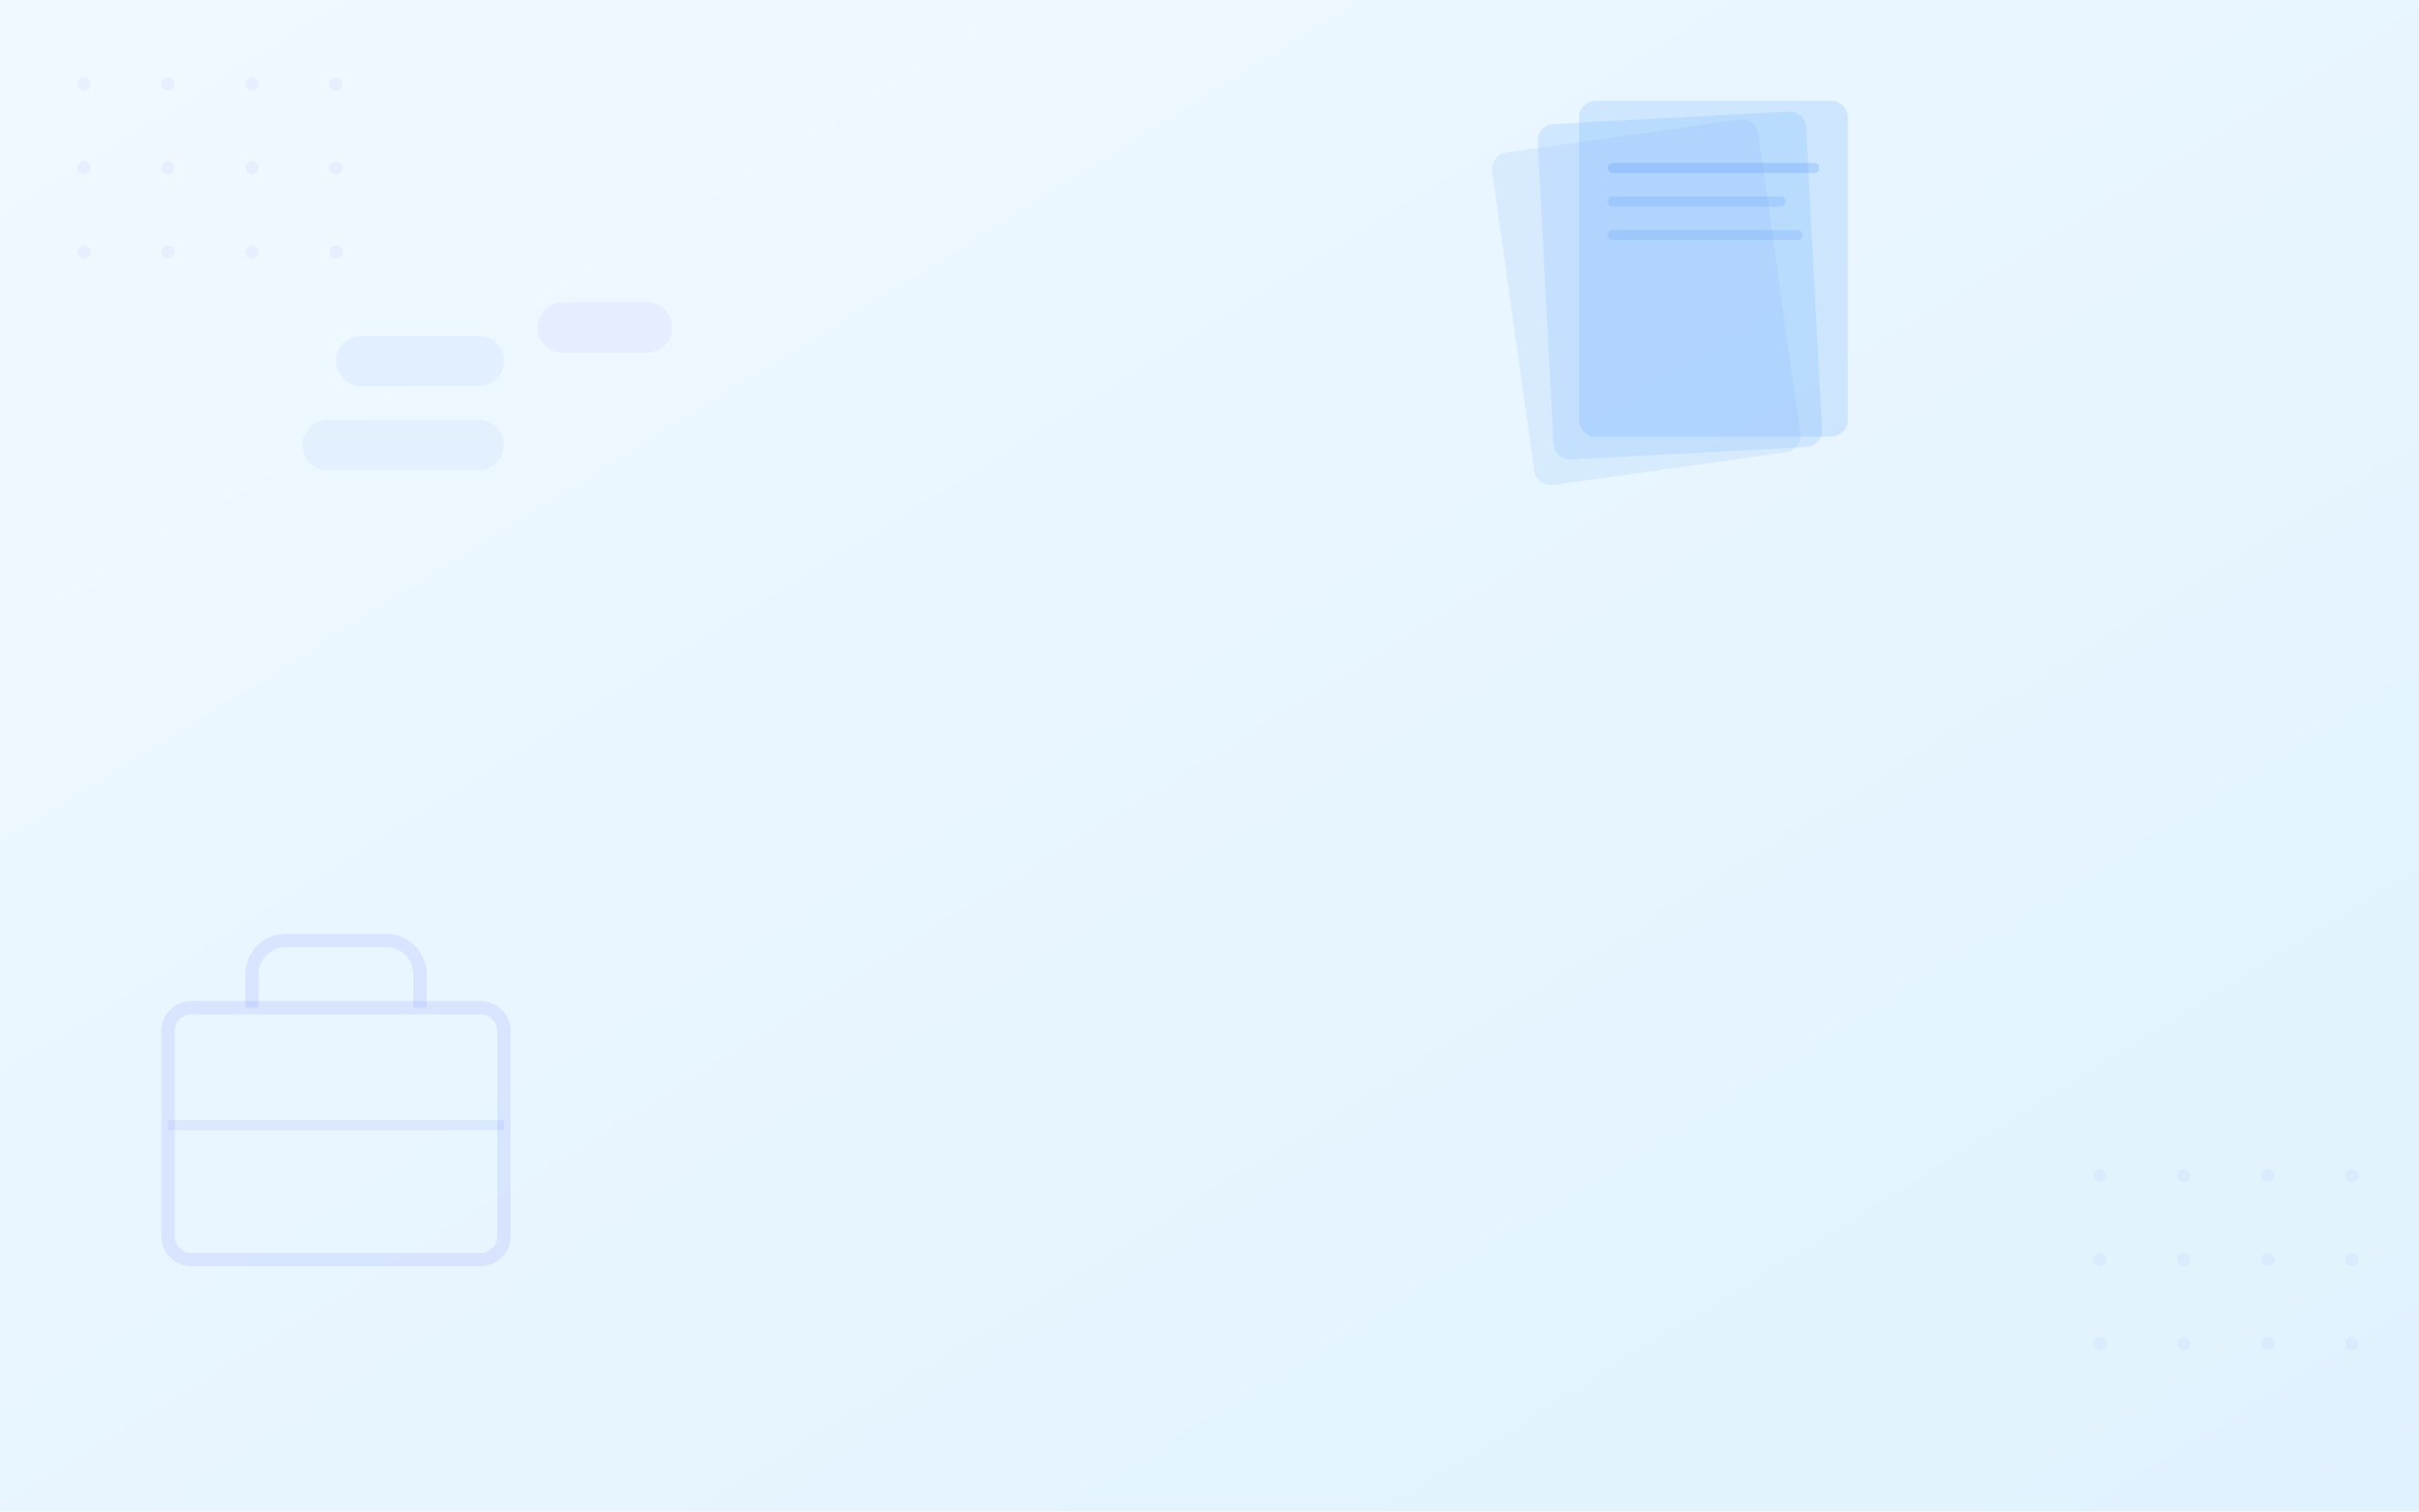
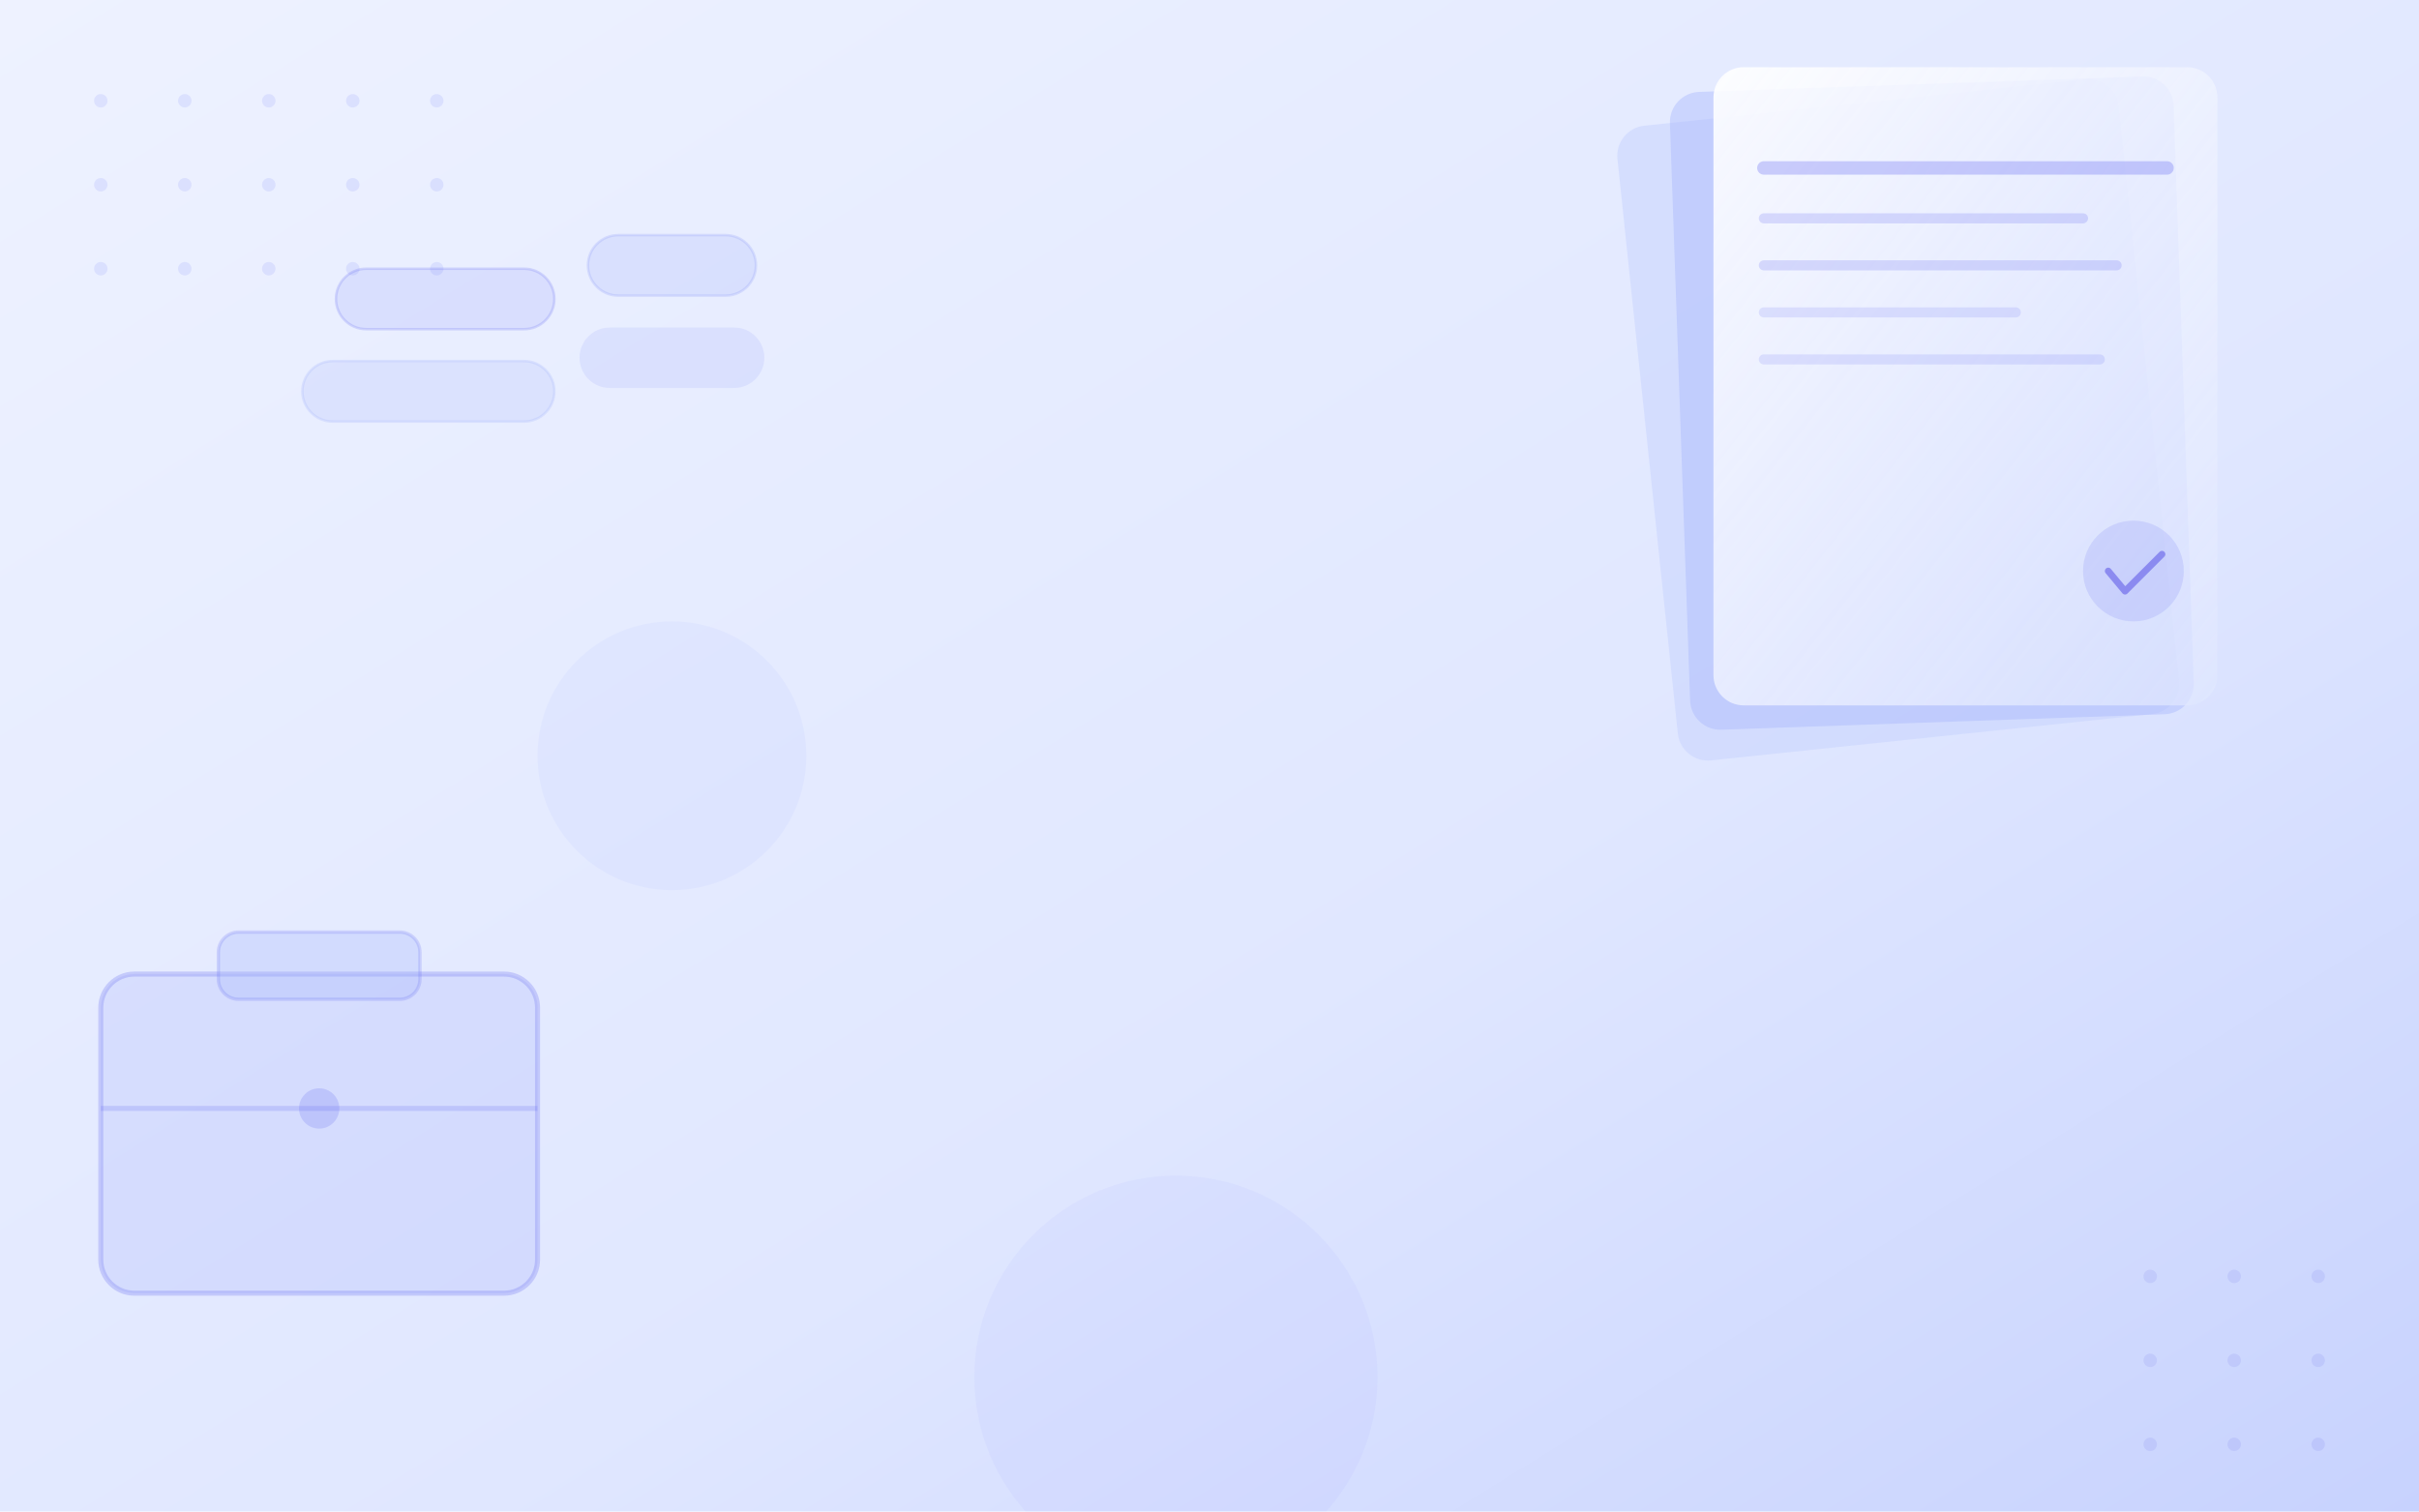
<svg xmlns="http://www.w3.org/2000/svg" viewBox="0 0 1440 900" preserveAspectRatio="xMidYMid slice">
  <defs>
    <linearGradient id="bg" x1="0%" y1="0%" x2="100%" y2="100%">
-       <stop offset="0%" stop-color="#f0f9ff" />
-       <stop offset="100%" stop-color="#e0f2fe" />
+       <stop offset="0%" stop-color="#eef2ff" />
+       <stop offset="60%" stop-color="#e0e7ff" />
+       <stop offset="100%" stop-color="#c7d2fe" />
+     </linearGradient>
+     <linearGradient id="card1" x1="0%" y1="0%" x2="100%" y2="100%">
+       <stop offset="0%" stop-color="#ffffff" stop-opacity="0.9" />
+       <stop offset="100%" stop-color="#e0e7ff" stop-opacity="0.7" />
    </linearGradient>
  </defs>
  <rect width="1440" height="900" fill="url(#bg)" />
-   <rect x="900" y="80" width="160" height="200" rx="10" fill="#bfdbfe" fill-opacity="0.4" transform="rotate(-8 980 180)" />
-   <rect x="920" y="70" width="160" height="200" rx="10" fill="#93c5fd" fill-opacity="0.3" transform="rotate(-3 1000 170)" />
-   <rect x="940" y="60" width="160" height="200" rx="10" fill="#60a5fa" fill-opacity="0.2" />
-   <line x1="960" y1="100" x2="1080" y2="100" stroke="#3b82f6" stroke-opacity="0.2" stroke-width="6" stroke-linecap="round" />
-   <line x1="960" y1="120" x2="1060" y2="120" stroke="#3b82f6" stroke-opacity="0.15" stroke-width="6" stroke-linecap="round" />
-   <line x1="960" y1="140" x2="1070" y2="140" stroke="#3b82f6" stroke-opacity="0.15" stroke-width="6" stroke-linecap="round" />
-   <rect x="100" y="600" width="200" height="150" rx="14" fill="none" stroke="#6366f1" stroke-opacity="0.12" stroke-width="8" />
-   <path d="M150 600 v-20 a20 20 0 0 1 20-20 h60 a20 20 0 0 1 20 20 v20" fill="none" stroke="#6366f1" stroke-opacity="0.12" stroke-width="8" />
-   <line x1="100" y1="670" x2="300" y2="670" stroke="#6366f1" stroke-opacity="0.1" stroke-width="6" />
-   <rect x="200" y="200" width="100" height="30" rx="15" fill="#dbeafe" fill-opacity="0.6" />
-   <rect x="320" y="180" width="80" height="30" rx="15" fill="#e0e7ff" fill-opacity="0.6" />
-   <rect x="180" y="250" width="120" height="30" rx="15" fill="#dbeafe" fill-opacity="0.5" />
-   <g fill="#6366f1" fill-opacity="0.06">
-     <circle cx="50" cy="50" r="4" />
-     <circle cx="100" cy="50" r="4" />
-     <circle cx="150" cy="50" r="4" />
-     <circle cx="200" cy="50" r="4" />
-     <circle cx="50" cy="100" r="4" />
-     <circle cx="100" cy="100" r="4" />
-     <circle cx="150" cy="100" r="4" />
-     <circle cx="200" cy="100" r="4" />
-     <circle cx="50" cy="150" r="4" />
-     <circle cx="100" cy="150" r="4" />
-     <circle cx="150" cy="150" r="4" />
-     <circle cx="200" cy="150" r="4" />
-     <circle cx="1250" cy="700" r="4" />
-     <circle cx="1300" cy="700" r="4" />
-     <circle cx="1350" cy="700" r="4" />
-     <circle cx="1400" cy="700" r="4" />
-     <circle cx="1250" cy="750" r="4" />
-     <circle cx="1300" cy="750" r="4" />
-     <circle cx="1350" cy="750" r="4" />
-     <circle cx="1400" cy="750" r="4" />
-     <circle cx="1250" cy="800" r="4" />
-     <circle cx="1300" cy="800" r="4" />
-     <circle cx="1350" cy="800" r="4" />
-     <circle cx="1400" cy="800" r="4" />
+   <rect x="980" y="60" width="300" height="380" rx="18" fill="#c7d2fe" fill-opacity="0.5" transform="rotate(-6 1130 250)" />
+   <rect x="1000" y="50" width="300" height="380" rx="18" fill="#a5b4fc" fill-opacity="0.4" transform="rotate(-2 1150 240)" />
+   <rect x="1020" y="40" width="300" height="380" rx="18" fill="url(#card1)" />
+   <line x1="1050" y1="100" x2="1290" y2="100" stroke="#6366f1" stroke-opacity="0.3" stroke-width="8" stroke-linecap="round" />
+   <line x1="1050" y1="130" x2="1240" y2="130" stroke="#6366f1" stroke-opacity="0.2" stroke-width="6" stroke-linecap="round" />
+   <line x1="1050" y1="158" x2="1260" y2="158" stroke="#6366f1" stroke-opacity="0.2" stroke-width="6" stroke-linecap="round" />
+   <line x1="1050" y1="186" x2="1200" y2="186" stroke="#6366f1" stroke-opacity="0.15" stroke-width="6" stroke-linecap="round" />
+   <line x1="1050" y1="214" x2="1250" y2="214" stroke="#6366f1" stroke-opacity="0.15" stroke-width="6" stroke-linecap="round" />
+   <circle cx="1270" cy="340" r="30" fill="#6366f1" fill-opacity="0.15" />
+   <path d="M1255 340 l10 12 l22-22" fill="none" stroke="#4f46e5" stroke-opacity="0.5" stroke-width="4" stroke-linecap="round" stroke-linejoin="round" />
+   <rect x="60" y="580" width="260" height="190" rx="20" fill="#818cf8" fill-opacity="0.15" />
+   <rect x="60" y="580" width="260" height="190" rx="20" fill="none" stroke="#6366f1" stroke-opacity="0.25" stroke-width="3" />
+   <rect x="130" y="555" width="120" height="40" rx="12" fill="#a5b4fc" fill-opacity="0.3" />
+   <rect x="130" y="555" width="120" height="40" rx="12" fill="none" stroke="#6366f1" stroke-opacity="0.2" stroke-width="2" />
+   <line x1="60" y1="660" x2="320" y2="660" stroke="#6366f1" stroke-opacity="0.2" stroke-width="3" />
+   <circle cx="190" cy="660" r="12" fill="#6366f1" fill-opacity="0.2" />
+   <rect x="200" y="160" width="130" height="36" rx="18" fill="#6366f1" fill-opacity="0.12" />
+   <rect x="200" y="160" width="130" height="36" rx="18" fill="none" stroke="#6366f1" stroke-opacity="0.2" stroke-width="1.5" />
+   <rect x="350" y="140" width="100" height="36" rx="18" fill="#818cf8" fill-opacity="0.15" />
+   <rect x="350" y="140" width="100" height="36" rx="18" fill="none" stroke="#818cf8" stroke-opacity="0.2" stroke-width="1.5" />
+   <rect x="180" y="215" width="150" height="36" rx="18" fill="#a5b4fc" fill-opacity="0.2" />
+   <rect x="180" y="215" width="150" height="36" rx="18" fill="none" stroke="#a5b4fc" stroke-opacity="0.25" stroke-width="1.5" />
+   <rect x="345" y="195" width="110" height="36" rx="18" fill="#6366f1" fill-opacity="0.1" />
+   <g fill="#6366f1" fill-opacity="0.12">
+     <circle cx="60" cy="60" r="4" />
+     <circle cx="110" cy="60" r="4" />
+     <circle cx="160" cy="60" r="4" />
+     <circle cx="210" cy="60" r="4" />
+     <circle cx="260" cy="60" r="4" />
+     <circle cx="60" cy="110" r="4" />
+     <circle cx="110" cy="110" r="4" />
+     <circle cx="160" cy="110" r="4" />
+     <circle cx="210" cy="110" r="4" />
+     <circle cx="260" cy="110" r="4" />
+     <circle cx="60" cy="160" r="4" />
+     <circle cx="110" cy="160" r="4" />
+     <circle cx="160" cy="160" r="4" />
+     <circle cx="210" cy="160" r="4" />
+     <circle cx="260" cy="160" r="4" />
  </g>
+   <g fill="#4f46e5" fill-opacity="0.1">
+     <circle cx="1280" cy="760" r="4" />
+     <circle cx="1330" cy="760" r="4" />
+     <circle cx="1380" cy="760" r="4" />
+     <circle cx="1280" cy="810" r="4" />
+     <circle cx="1330" cy="810" r="4" />
+     <circle cx="1380" cy="810" r="4" />
+     <circle cx="1280" cy="860" r="4" />
+     <circle cx="1330" cy="860" r="4" />
+     <circle cx="1380" cy="860" r="4" />
+   </g>
+   <circle cx="700" cy="820" r="120" fill="#818cf8" fill-opacity="0.07" />
+   <circle cx="400" cy="450" r="80" fill="#6366f1" fill-opacity="0.05" />
</svg>
